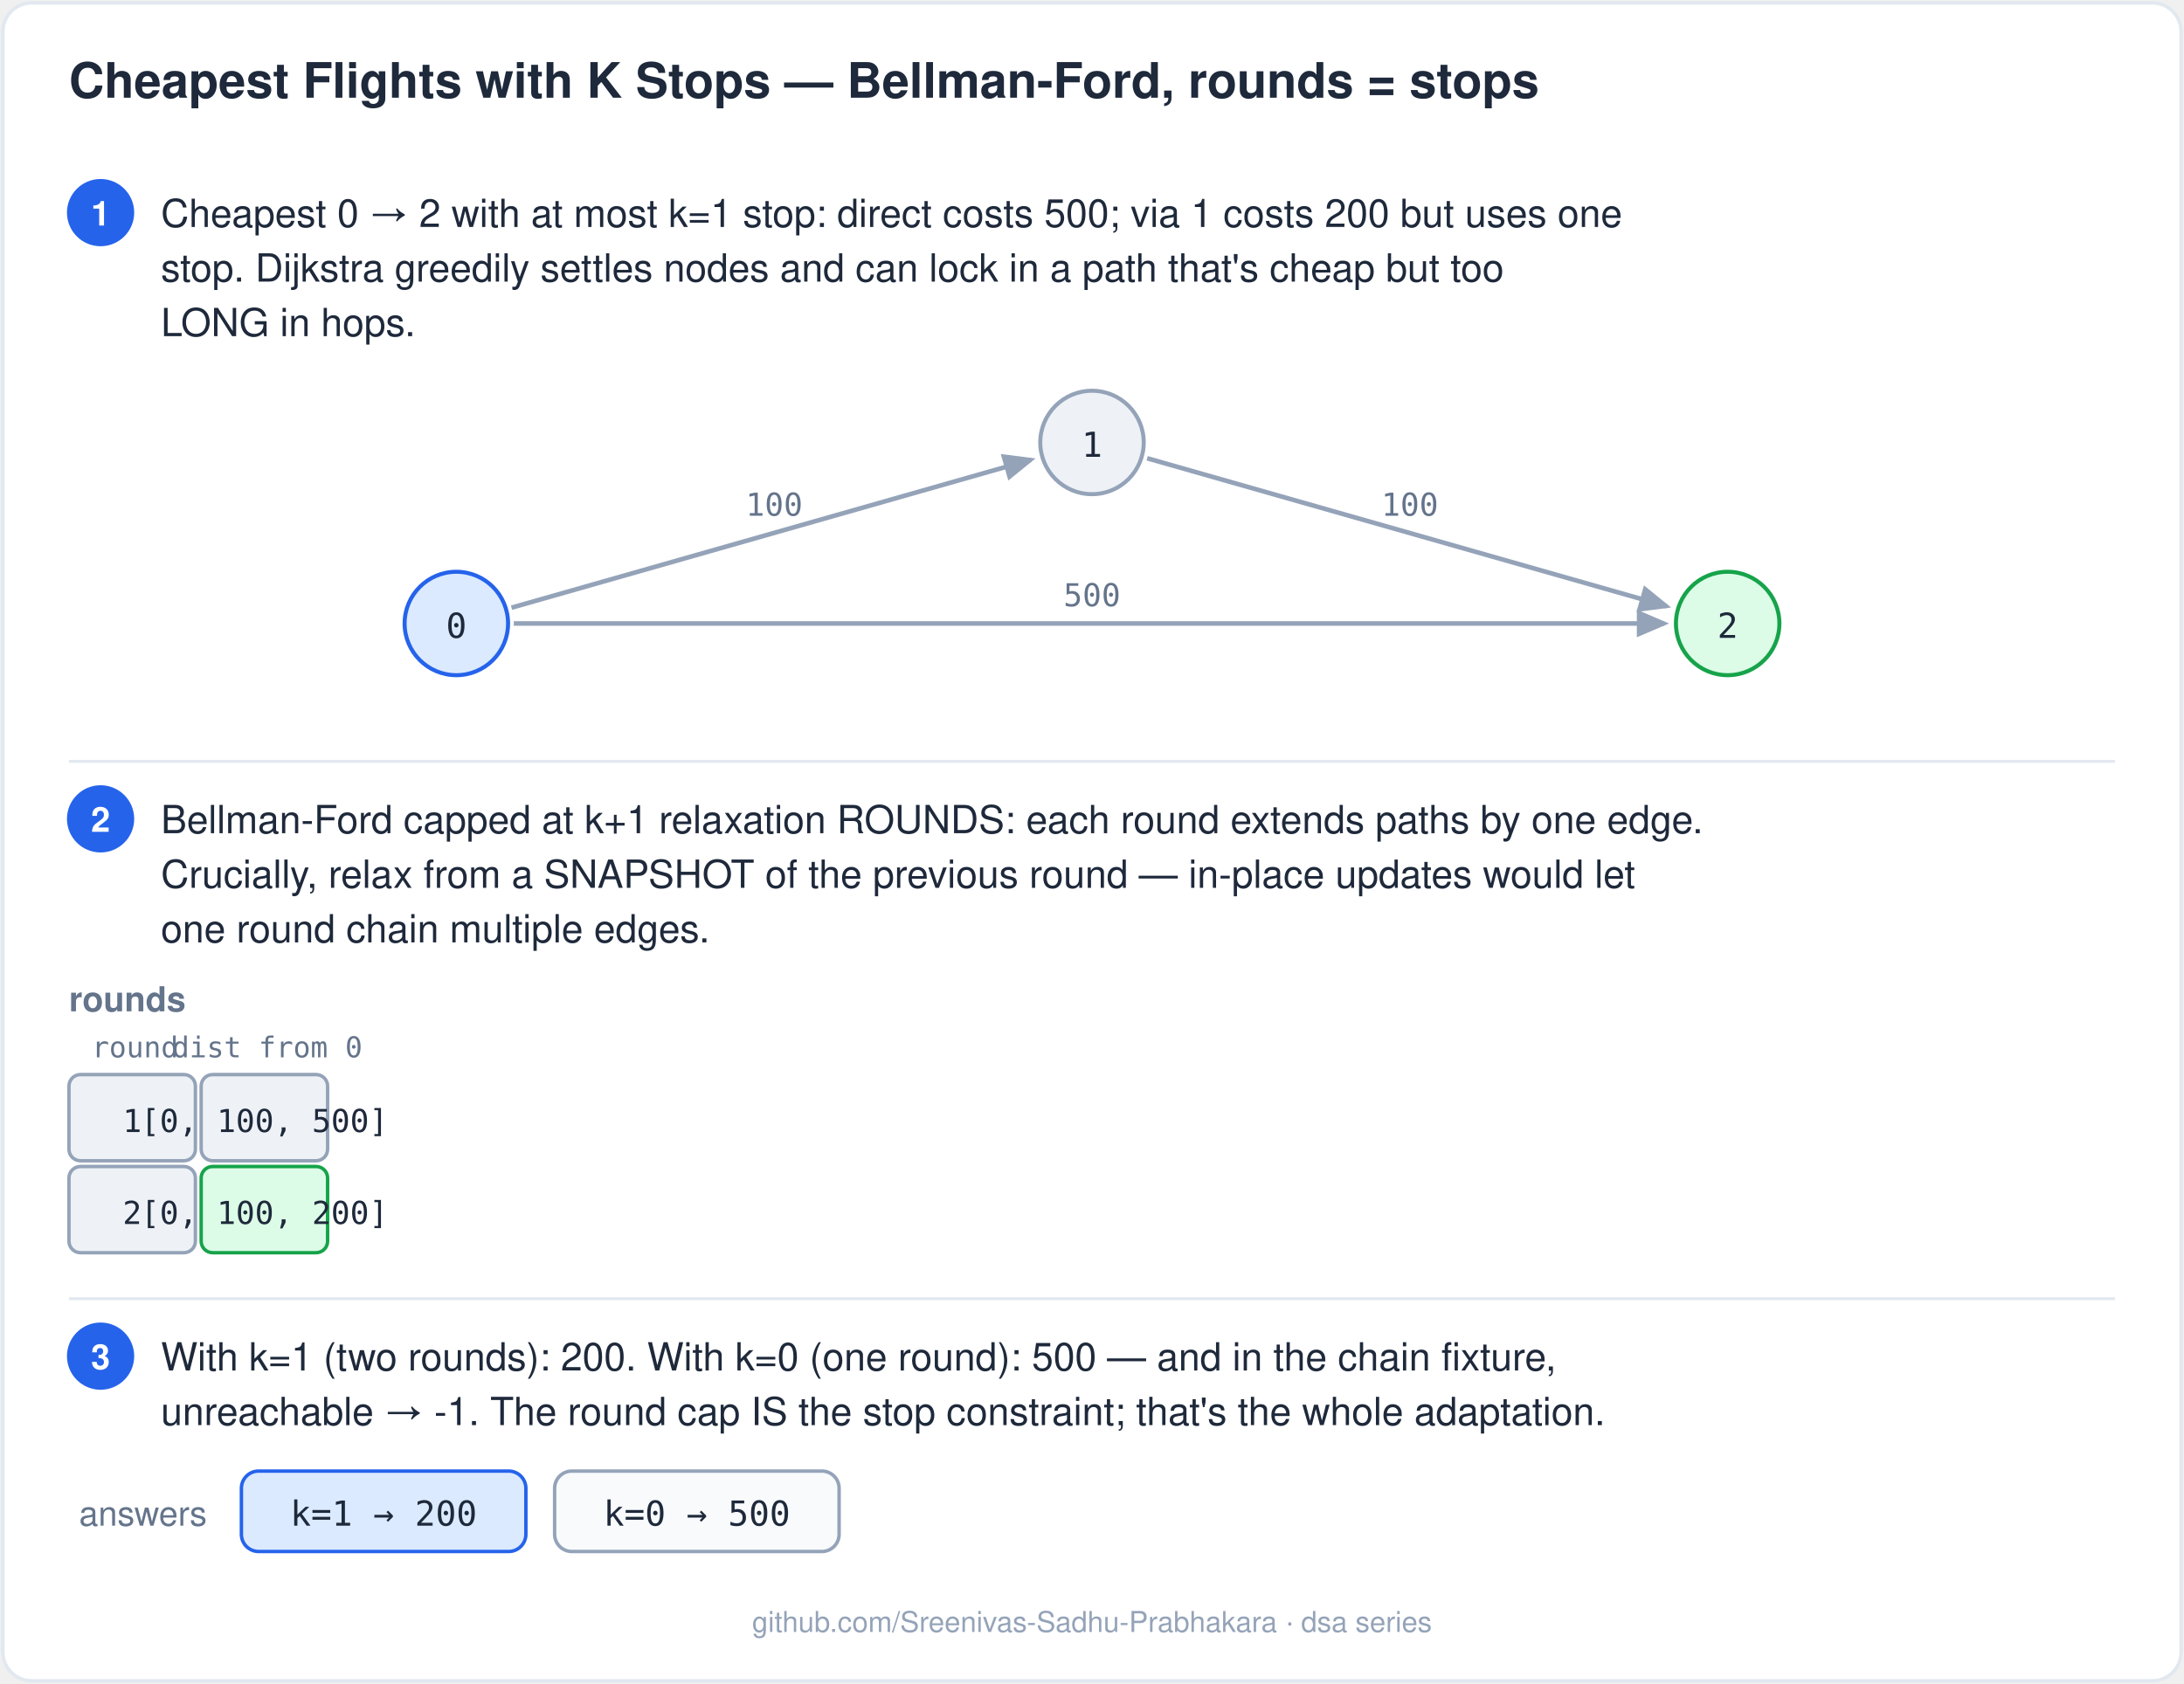
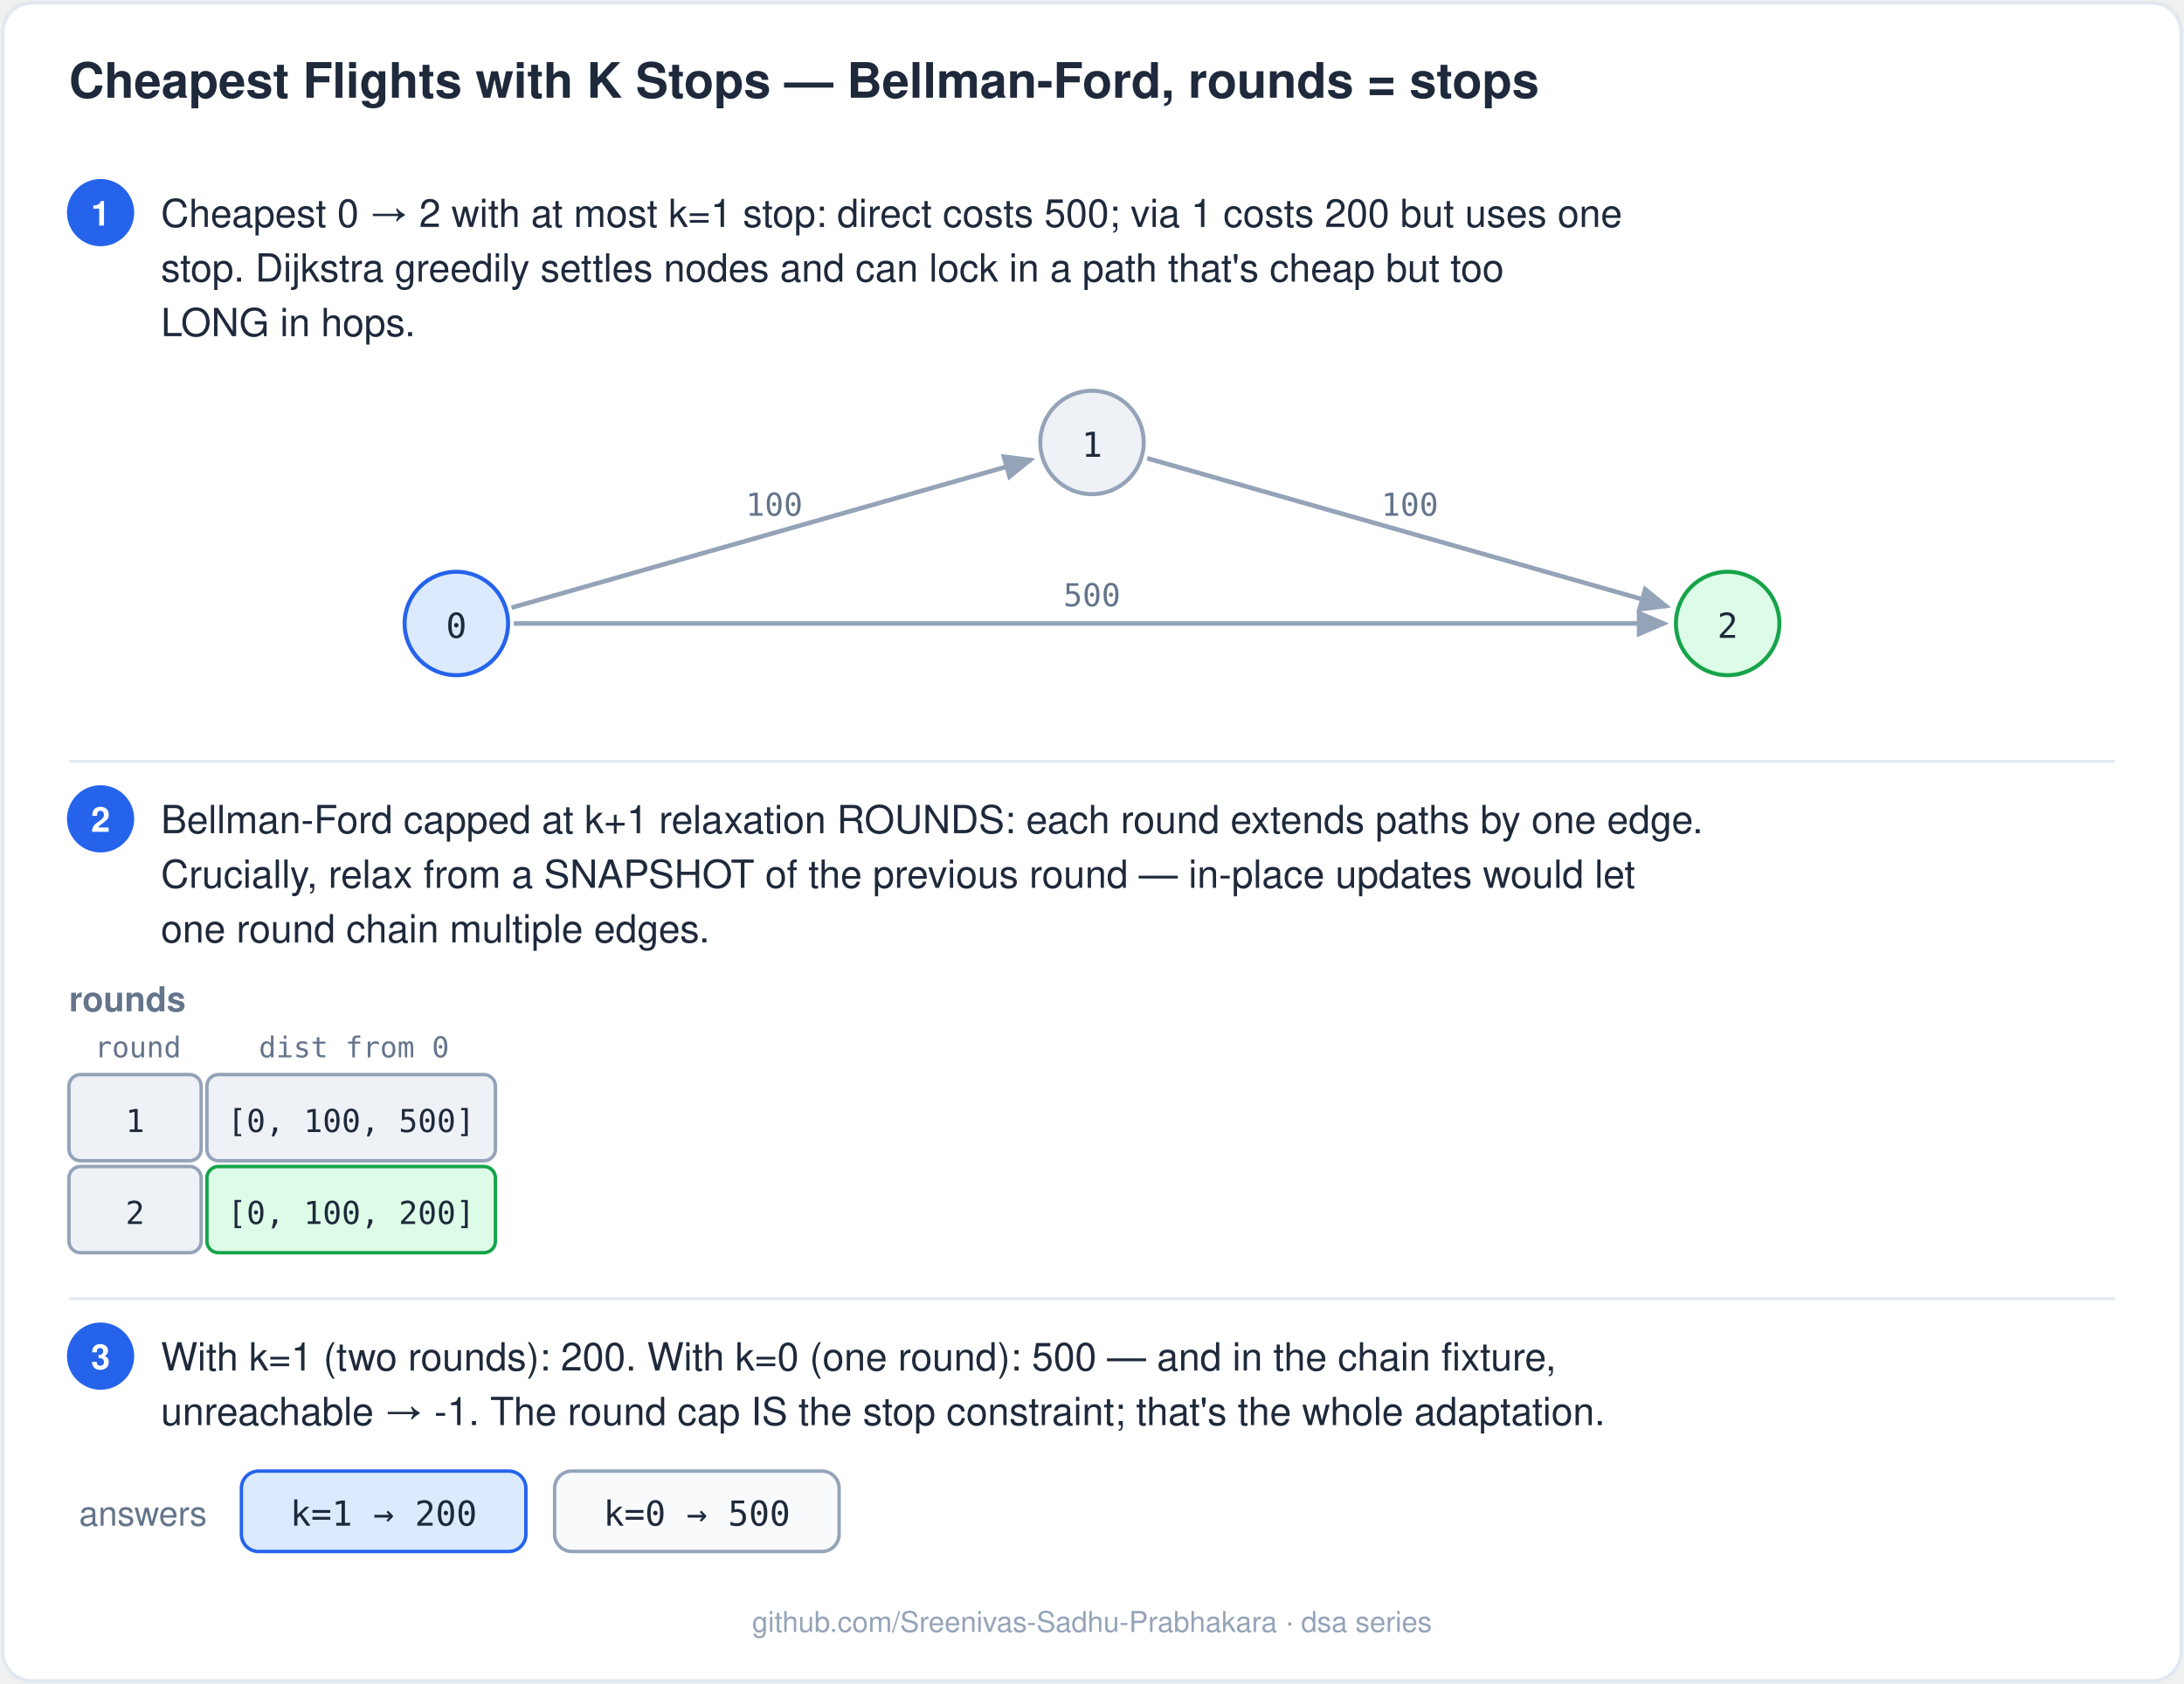
<svg xmlns="http://www.w3.org/2000/svg" width="760" height="586.0" viewBox="0 0 760 586.0" role="img" aria-label="Step-by-step visual walkthrough">
  <defs>
    <marker id="arr" markerWidth="8" markerHeight="8" refX="6" refY="3" orient="auto">
      <path d="M0,0 L7,3 L0,6 z" fill="context-stroke" />
    </marker>
  </defs>
  <rect x="1.0" y="1.0" width="758.0" height="584.0" rx="10" fill="#ffffff" stroke="#e2e8f0" stroke-width="1.2" />
  <text x="24.0" y="34.0" font-family="-apple-system,Segoe UI,Helvetica,Arial,sans-serif" font-size="17" fill="#1e293b" text-anchor="start" font-weight="600">Cheapest Flights with K Stops — Bellman-Ford, rounds = stops</text>
  <circle cx="35.0" cy="74.0" r="11" fill="#2563eb" stroke="#2563eb" stroke-width="1.4" />
  <text x="35.0" y="78.5" font-family="-apple-system,Segoe UI,Helvetica,Arial,sans-serif" font-size="12" fill="#ffffff" text-anchor="middle" font-weight="600">1</text>
  <text x="56.0" y="79.0" font-family="-apple-system,Segoe UI,Helvetica,Arial,sans-serif" font-size="13.5" fill="#1e293b" text-anchor="start">Cheapest 0 → 2 with at most k=1 stop: direct costs 500; via 1 costs 200 but uses one</text>
  <text x="56.0" y="98.0" font-family="-apple-system,Segoe UI,Helvetica,Arial,sans-serif" font-size="13.5" fill="#1e293b" text-anchor="start">stop. Dijkstra greedily settles nodes and can lock in a path that's cheap but too</text>
  <text x="56.0" y="117.0" font-family="-apple-system,Segoe UI,Helvetica,Arial,sans-serif" font-size="13.5" fill="#1e293b" text-anchor="start">LONG in hops.</text>
  <line x1="178.0" y1="211.5" x2="358.8" y2="160.0" stroke="#94a3b8" stroke-width="1.6" marker-end="url(#arr)" />
  <text x="269.4" y="179.5" font-family="ui-monospace,Menlo,monospace" font-size="11" fill="#64748b" text-anchor="middle">100</text>
  <line x1="399.2" y1="159.5" x2="580.0" y2="211.0" stroke="#94a3b8" stroke-width="1.6" marker-end="url(#arr)" />
  <text x="490.6" y="179.5" font-family="ui-monospace,Menlo,monospace" font-size="11" fill="#64748b" text-anchor="middle">100</text>
  <line x1="178.8" y1="217.0" x2="579.2" y2="217.0" stroke="#94a3b8" stroke-width="1.6" marker-end="url(#arr)" />
  <text x="380.0" y="211.0" font-family="ui-monospace,Menlo,monospace" font-size="11" fill="#64748b" text-anchor="middle">500</text>
  <circle cx="158.8" cy="217.0" r="18" fill="#dbeafe" stroke="#2563eb" stroke-width="1.4" />
  <text x="158.8" y="222.0" font-family="ui-monospace,Menlo,monospace" font-size="12" fill="#1e293b" text-anchor="middle">0</text>
  <circle cx="380.0" cy="154.0" r="18" fill="#eef2f7" stroke="#94a3b8" stroke-width="1.4" />
  <text x="380.0" y="159.0" font-family="ui-monospace,Menlo,monospace" font-size="12" fill="#1e293b" text-anchor="middle">1</text>
  <circle cx="601.2" cy="217.0" r="18" fill="#dcfce7" stroke="#16a34a" stroke-width="1.4" />
  <text x="601.2" y="222.0" font-family="ui-monospace,Menlo,monospace" font-size="12" fill="#1e293b" text-anchor="middle">2</text>
  <line x1="24.0" y1="265.0" x2="736.0" y2="265.0" stroke="#e2e8f0" stroke-width="1" />
  <circle cx="35.0" cy="285.0" r="11" fill="#2563eb" stroke="#2563eb" stroke-width="1.4" />
  <text x="35.0" y="289.5" font-family="-apple-system,Segoe UI,Helvetica,Arial,sans-serif" font-size="12" fill="#ffffff" text-anchor="middle" font-weight="600">2</text>
  <text x="56.0" y="290.0" font-family="-apple-system,Segoe UI,Helvetica,Arial,sans-serif" font-size="13.5" fill="#1e293b" text-anchor="start">Bellman-Ford capped at k+1 relaxation ROUNDS: each round extends paths by one edge.</text>
  <text x="56.0" y="309.0" font-family="-apple-system,Segoe UI,Helvetica,Arial,sans-serif" font-size="13.5" fill="#1e293b" text-anchor="start">Crucially, relax from a SNAPSHOT of the previous round — in-place updates would let</text>
  <text x="56.0" y="328.0" font-family="-apple-system,Segoe UI,Helvetica,Arial,sans-serif" font-size="13.5" fill="#1e293b" text-anchor="start">one round chain multiple edges.</text>
  <text x="24.0" y="352.0" font-family="-apple-system,Segoe UI,Helvetica,Arial,sans-serif" font-size="12" fill="#64748b" text-anchor="start" font-weight="600">rounds</text>
-   <text x="47.0" y="368.0" font-family="ui-monospace,Menlo,monospace" font-size="10" fill="#64748b" text-anchor="middle">round</text>
-   <text x="93.0" y="368.0" font-family="ui-monospace,Menlo,monospace" font-size="10" fill="#64748b" text-anchor="middle">dist from 0</text>
-   <rect x="24.0" y="374.0" width="44.0" height="30.0" rx="4" fill="#eef2f7" stroke="#94a3b8" stroke-width="1.2" />
-   <text x="46.0" y="394.0" font-family="ui-monospace,Menlo,monospace" font-size="11" fill="#1e293b" text-anchor="middle">1</text>
-   <rect x="70.0" y="374.0" width="44.0" height="30.0" rx="4" fill="#eef2f7" stroke="#94a3b8" stroke-width="1.2" />
-   <text x="92.0" y="394.0" font-family="ui-monospace,Menlo,monospace" font-size="11" fill="#1e293b" text-anchor="middle">[0, 100, 500]</text>
-   <rect x="24.0" y="406.0" width="44.0" height="30.0" rx="4" fill="#eef2f7" stroke="#94a3b8" stroke-width="1.2" />
-   <text x="46.0" y="426.0" font-family="ui-monospace,Menlo,monospace" font-size="11" fill="#1e293b" text-anchor="middle">2</text>
-   <rect x="70.0" y="406.0" width="44.0" height="30.0" rx="4" fill="#dcfce7" stroke="#16a34a" stroke-width="1.2" />
-   <text x="92.0" y="426.0" font-family="ui-monospace,Menlo,monospace" font-size="11" fill="#1e293b" text-anchor="middle">[0, 100, 200]</text>
+   <text x="48.0" y="368.0" font-family="ui-monospace,Menlo,monospace" font-size="10" fill="#64748b" text-anchor="middle">round</text>
+   <text x="123.2" y="368.0" font-family="ui-monospace,Menlo,monospace" font-size="10" fill="#64748b" text-anchor="middle">dist from 0</text>
+   <rect x="24.0" y="374.0" width="46.0" height="30.0" rx="4" fill="#eef2f7" stroke="#94a3b8" stroke-width="1.2" />
+   <text x="47.0" y="394.0" font-family="ui-monospace,Menlo,monospace" font-size="11" fill="#1e293b" text-anchor="middle">1</text>
+   <rect x="72.0" y="374.0" width="100.4" height="30.0" rx="4" fill="#eef2f7" stroke="#94a3b8" stroke-width="1.2" />
+   <text x="122.2" y="394.0" font-family="ui-monospace,Menlo,monospace" font-size="11" fill="#1e293b" text-anchor="middle">[0, 100, 500]</text>
+   <rect x="24.0" y="406.0" width="46.0" height="30.0" rx="4" fill="#eef2f7" stroke="#94a3b8" stroke-width="1.2" />
+   <text x="47.0" y="426.0" font-family="ui-monospace,Menlo,monospace" font-size="11" fill="#1e293b" text-anchor="middle">2</text>
+   <rect x="72.0" y="406.0" width="100.4" height="30.0" rx="4" fill="#dcfce7" stroke="#16a34a" stroke-width="1.2" />
+   <text x="122.2" y="426.0" font-family="ui-monospace,Menlo,monospace" font-size="11" fill="#1e293b" text-anchor="middle">[0, 100, 200]</text>
  <line x1="24.0" y1="452.0" x2="736.0" y2="452.0" stroke="#e2e8f0" stroke-width="1" />
  <circle cx="35.0" cy="472.0" r="11" fill="#2563eb" stroke="#2563eb" stroke-width="1.4" />
  <text x="35.0" y="476.5" font-family="-apple-system,Segoe UI,Helvetica,Arial,sans-serif" font-size="12" fill="#ffffff" text-anchor="middle" font-weight="600">3</text>
  <text x="56.0" y="477.0" font-family="-apple-system,Segoe UI,Helvetica,Arial,sans-serif" font-size="13.5" fill="#1e293b" text-anchor="start">With k=1 (two rounds): 200. With k=0 (one round): 500 — and in the chain fixture,</text>
  <text x="56.0" y="496.0" font-family="-apple-system,Segoe UI,Helvetica,Arial,sans-serif" font-size="13.5" fill="#1e293b" text-anchor="start">unreachable → -1. The round cap IS the stop constraint; that's the whole adaptation.</text>
  <text x="72.0" y="531.0" font-family="-apple-system,Segoe UI,Helvetica,Arial,sans-serif" font-size="12" fill="#64748b" text-anchor="end">answers</text>
  <rect x="84.0" y="512.0" width="99.0" height="28.0" rx="6" fill="#dbeafe" stroke="#2563eb" stroke-width="1.2" />
  <text x="133.5" y="531.0" font-family="ui-monospace,Menlo,monospace" font-size="12" fill="#1e293b" text-anchor="middle">k=1 → 200</text>
  <rect x="193.0" y="512.0" width="99.0" height="28.0" rx="6" fill="#f8fafc" stroke="#94a3b8" stroke-width="1.2" />
  <text x="242.5" y="531.0" font-family="ui-monospace,Menlo,monospace" font-size="12" fill="#1e293b" text-anchor="middle">k=0 → 500</text>
  <text x="380.0" y="568.0" font-family="-apple-system,Segoe UI,Helvetica,Arial,sans-serif" font-size="10" fill="#94a3b8" text-anchor="middle">github.com/Sreenivas-Sadhu-Prabhakara · dsa series</text>
</svg>
